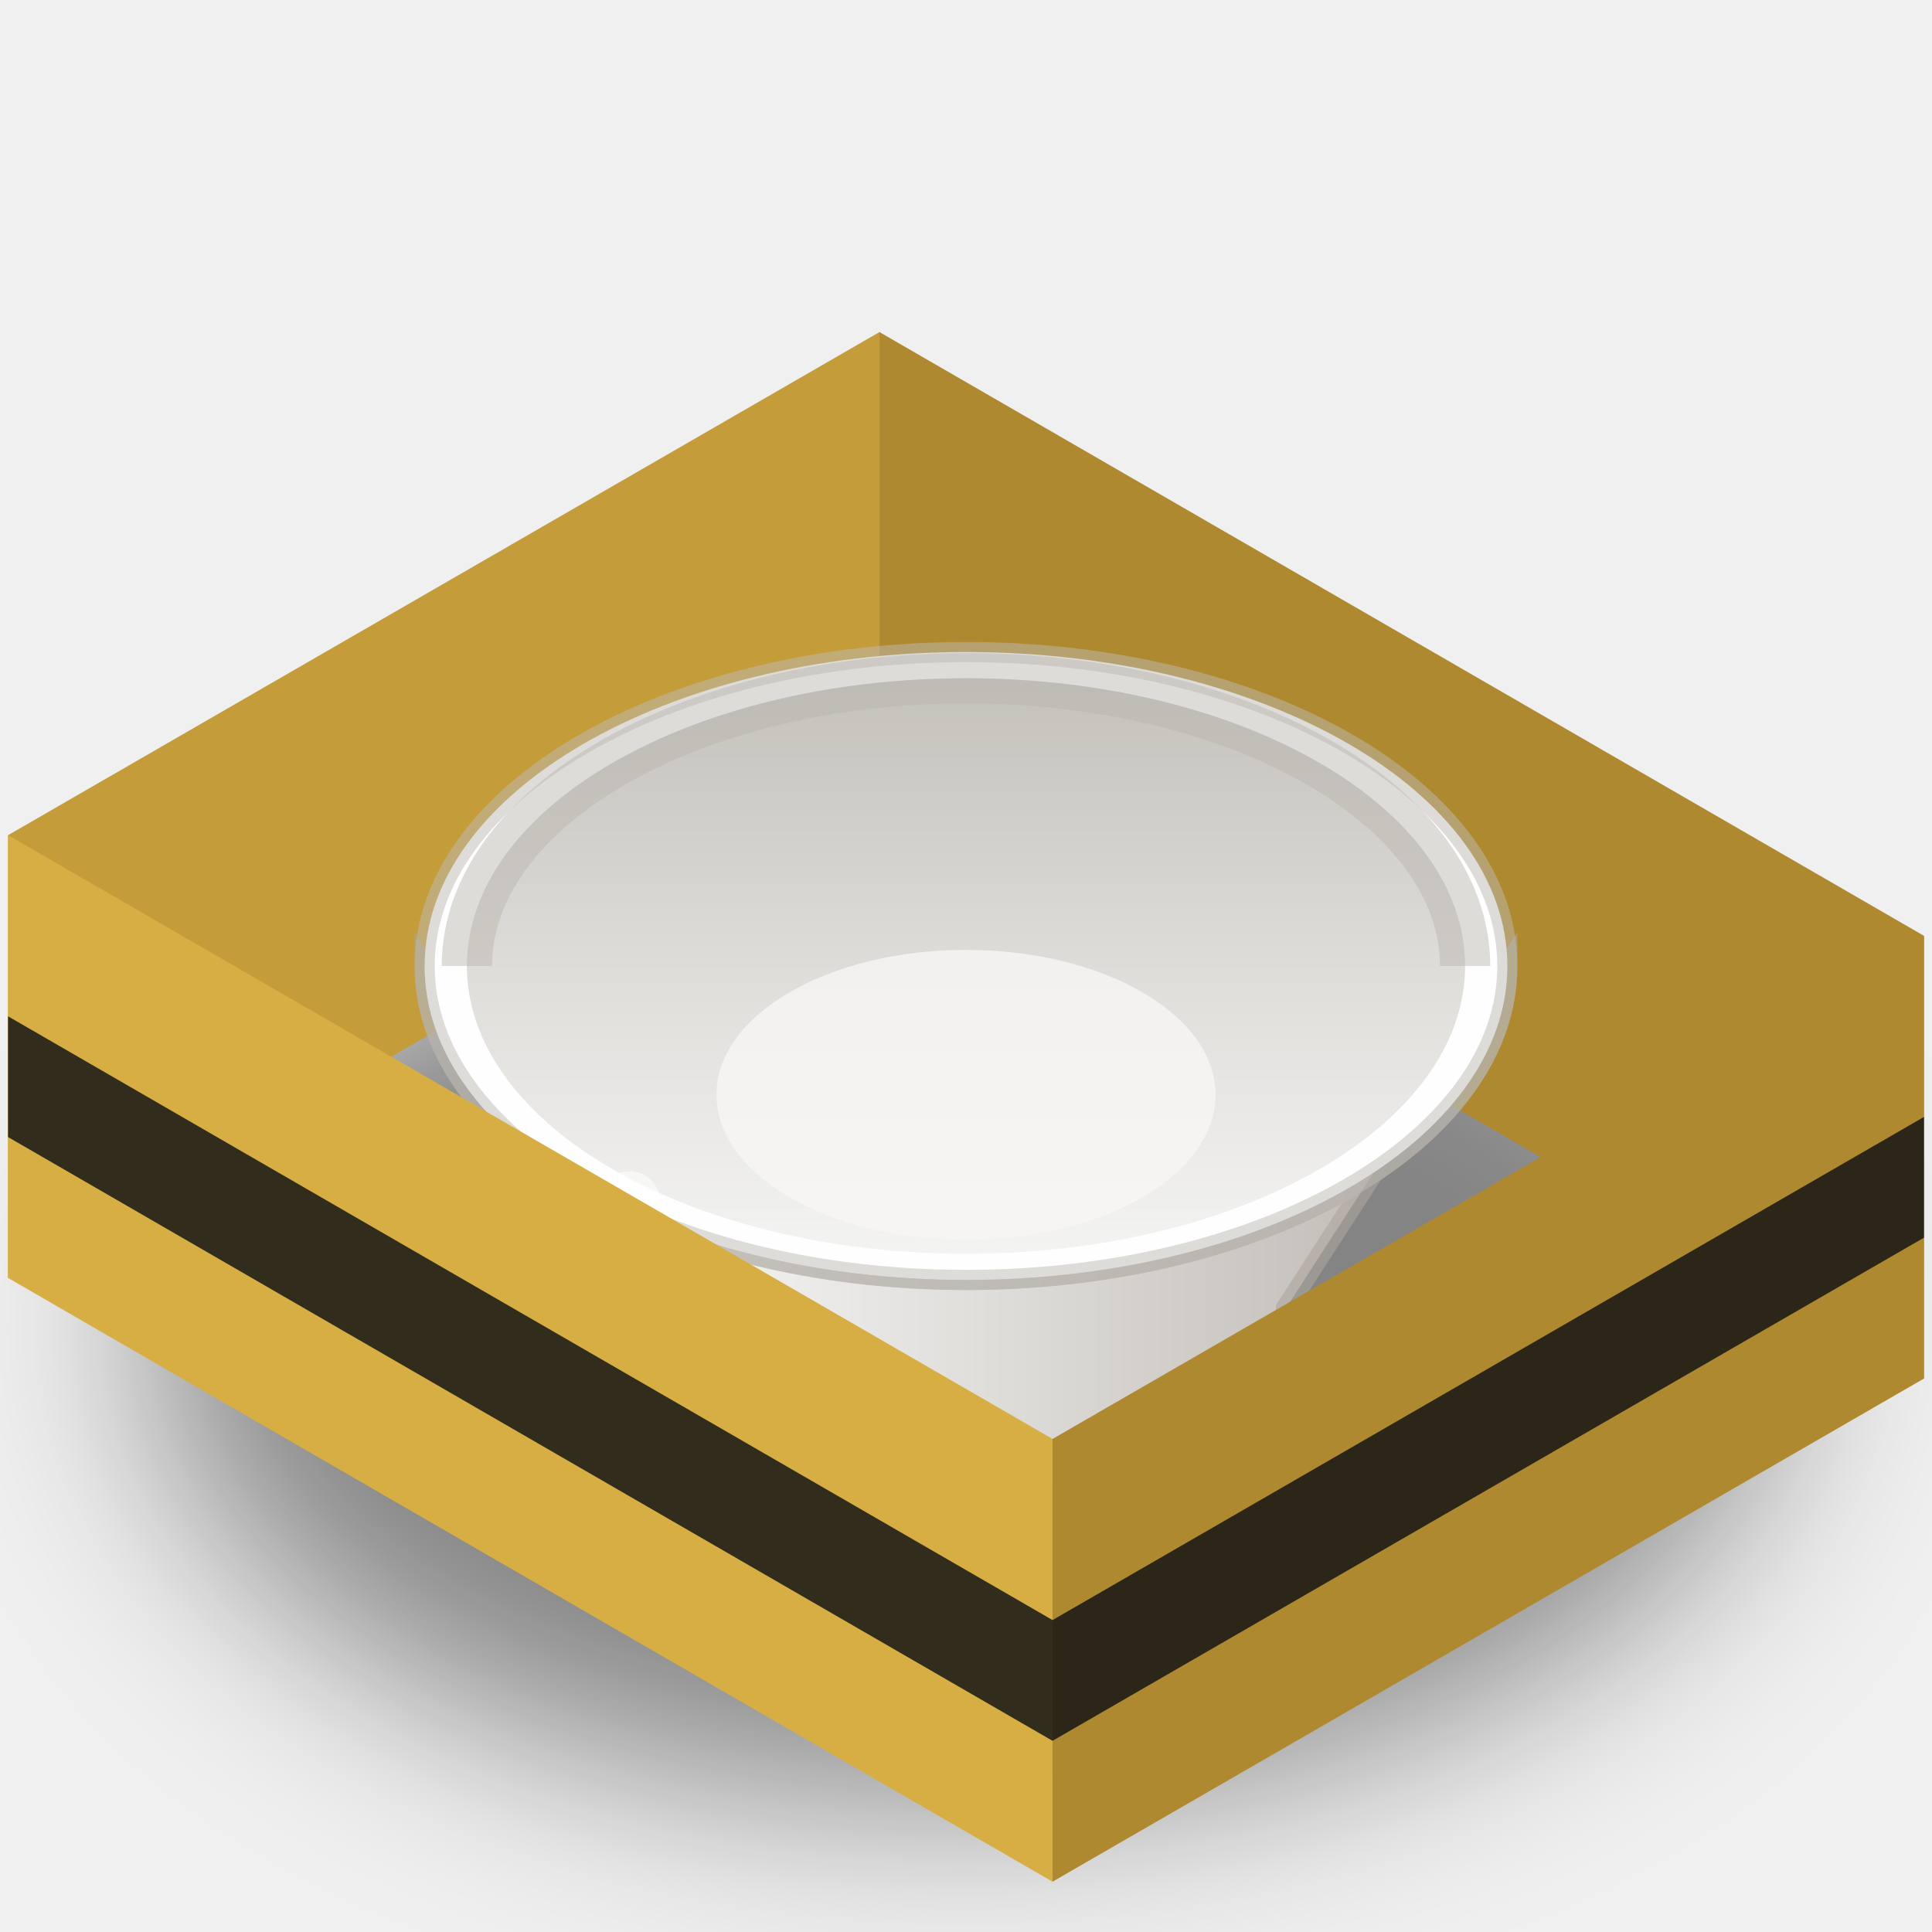
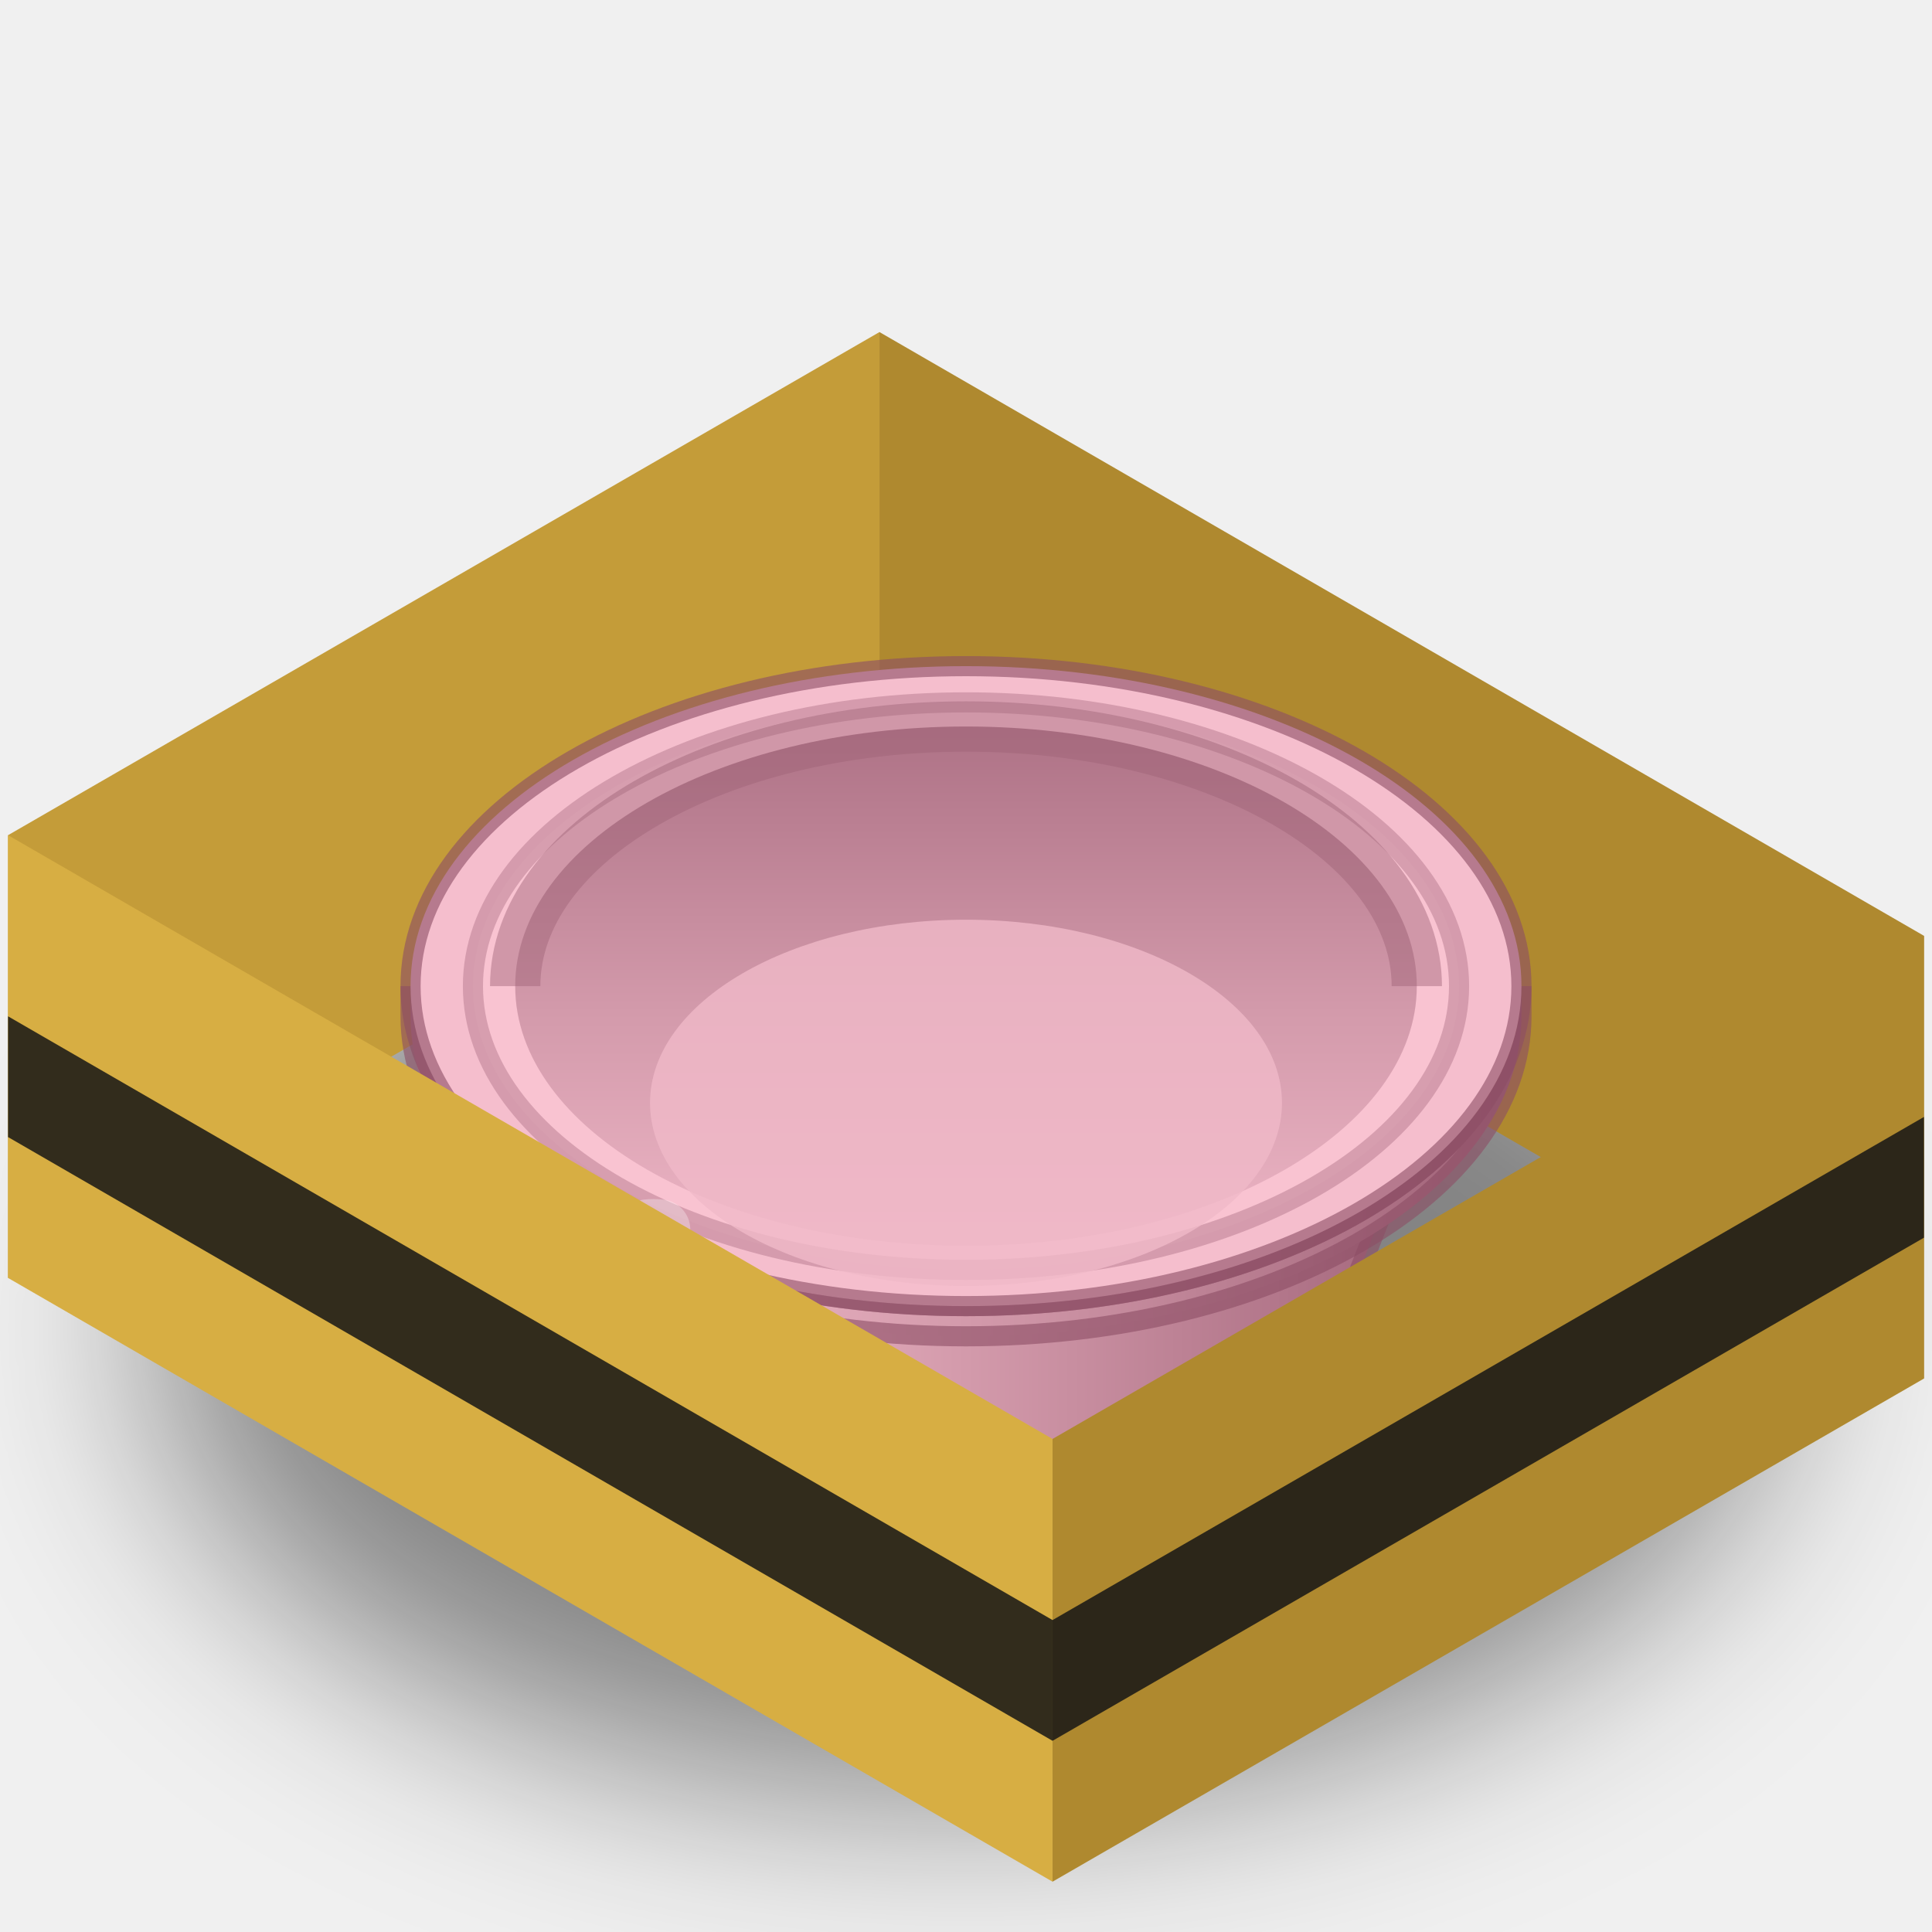
<svg xmlns="http://www.w3.org/2000/svg" viewBox="0 0 96 96" role="img" aria-label="격리">
  <defs>
    <filter id="ic-crate-blur" x="-50%" y="-50%" width="200%" height="200%">
      <feGaussianBlur stdDeviation="5" />
    </filter>
    <filter id="ic-crate-soft" x="-50%" y="-50%" width="200%" height="200%">
      <feGaussianBlur stdDeviation="2" />
    </filter>
    <linearGradient id="ic-crate-g1" x1="0" y1="0" x2="1" y2="0">
-       <stop offset="0" stop-color="#dcdad6" />
-       <stop offset="0.22" stop-color="#f6f5f4" />
-       <stop offset="0.5" stop-color="#e1dfdc" />
-       <stop offset="0.82" stop-color="#c7c3be" />
-       <stop offset="1" stop-color="#b9b5ad" />
+       <stop offset="0" stop-color="#cd94a5" />
+       <stop offset="0.22" stop-color="#efb8c7" />
+       <stop offset="0.5" stop-color="#d39aab" />
+       <stop offset="0.82" stop-color="#b2768a" />
+       <stop offset="1" stop-color="#9f6277" />
    </linearGradient>
-     <linearGradient id="ic-crate-g2" x1="0" y1="0" x2="0" y2="1">
-       <stop offset="0" stop-color="#c4c1bb" />
-       <stop offset="0.55" stop-color="#e1dfdc" />
-       <stop offset="1" stop-color="#f3f3f1" />
+     <linearGradient id="ic-crate-g2" x1="0" y1="0" x2="1" y2="0">
+       <stop offset="0" stop-color="#cd94a5" />
+       <stop offset="0.22" stop-color="#efb8c7" />
+       <stop offset="0.5" stop-color="#d39aab" />
+       <stop offset="0.82" stop-color="#b2768a" />
+       <stop offset="1" stop-color="#9f6277" />
+     </linearGradient>
+     <linearGradient id="ic-crate-g3" x1="0" y1="0" x2="1" y2="0">
+       <stop offset="0" stop-color="#cd94a5" />
+       <stop offset="0.22" stop-color="#efb8c7" />
+       <stop offset="0.5" stop-color="#d39aab" />
+       <stop offset="0.82" stop-color="#b2768a" />
+       <stop offset="1" stop-color="#9f6277" />
+     </linearGradient>
+     <linearGradient id="ic-crate-g4" x1="0" y1="0" x2="0" y2="1">
+       <stop offset="0" stop-color="#ae7286" />
+       <stop offset="0.55" stop-color="#d39aab" />
+       <stop offset="1" stop-color="#ecb4c4" />
    </linearGradient>
  </defs>
  <ellipse cx="48.0" cy="66.0" rx="40.4" ry="23.3" fill="#000" fill-opacity="0.45" filter="url(#ic-crate-blur)" />
  <polygon points="43.7,38.5 95.6,68.5 95.6,46.5 43.7,16.5" fill="#af892f" />
  <polygon points="43.7,38.5 0.4,63.5 0.4,41.5 43.7,16.5" fill="#c49c39" />
-   <path d="M32.1 65.0 A15.9 9.2 0 0 0 63.9 65.0 L74.9 48.0 A26.9 15.6 0 0 1 21.1 48.0 Z" fill="url(#ic-crate-g1)" stroke="#aba69d" stroke-width="1" stroke-opacity=".6" />
-   <ellipse cx="48.0" cy="48.0" rx="26.9" ry="15.6" fill="#fefefe" stroke="#bfbbb4" stroke-width="1" stroke-opacity=".5" />
-   <ellipse cx="48.0" cy="48.0" rx="24.8" ry="14.3" fill="url(#ic-crate-g2)" />
-   <ellipse cx="48.0" cy="54.4" rx="12.4" ry="7.2" fill="#f7f6f5" fill-opacity=".8" />
-   <path d="M23.2 48.0 A24.8 14.3 0 0 1 72.8 48.0" fill="none" stroke="#b9b5ad" stroke-width="2.5" stroke-opacity=".45" />
-   <path d="M31.3 59.7 Q28.3 60.5 33.3 67.0" stroke="#fff" stroke-opacity=".55" stroke-width="3" fill="none" stroke-linecap="round" />
+   <path d="M35.8 65.0 A12.2 7.1 0 0 0 60.2 65.0 L61.5 63.0 A13.5 7.8 0 0 1 34.5 63.0 Z" fill="url(#ic-crate-g1)" stroke="#8d4e65" stroke-width="1" stroke-opacity=".6" />
+   <path d="M28.4 63.0 A19.6 11.3 0 0 0 67.6 63.0 L72.5 50.5 A24.5 14.1 0 0 1 23.5 50.5 Z" fill="url(#ic-crate-g2)" stroke="#8d4e65" stroke-width="1" stroke-opacity=".6" />
+   <path d="M20.4 50.5 A27.6 15.9 0 0 0 75.6 50.5 L75.6 49.0 A27.6 15.9 0 0 1 20.4 49.0 Z" fill="url(#ic-crate-g3)" stroke="#8d4e65" stroke-width="1" stroke-opacity=".6" />
+   <ellipse cx="48.0" cy="49.0" rx="27.6" ry="15.9" fill="#f5becd" stroke="#8d4e65" stroke-width="1" stroke-opacity=".6" />
+   <ellipse cx="48.0" cy="49.0" rx="24.5" ry="14.1" fill="#f9c3d1" stroke="#ae7286" stroke-width="1" stroke-opacity=".45" />
+   <ellipse cx="48.0" cy="49.0" rx="22.4" ry="12.9" fill="url(#ic-crate-g4)" />
+   <ellipse cx="48.0" cy="54.8" rx="15.7" ry="9.1" fill="#f0b9c8" fill-opacity=".8" />
+   <path d="M25.6 49.0 A22.4 12.9 0 0 1 70.4 49.0" fill="none" stroke="#9f6277" stroke-width="2.5" stroke-opacity=".45" />
+   <path d="M32.8 61.1 Q29.8 60.8 34.8 65.0" stroke="#fff" stroke-opacity="0.3" stroke-width="3" fill="none" stroke-linecap="round" />
  <polygon points="0.4,63.5 52.3,93.5 52.3,71.5 0.4,41.5" fill="#d7ae43" />
  <polygon points="95.6,68.5 52.3,93.5 52.3,71.5 95.6,46.5" fill="#af892f" />
  <polygon points="0.4,56.5 52.3,86.5 52.3,80.5 0.4,50.5" fill="#161616" fill-opacity=".85" />
  <polygon points="95.6,61.5 52.3,86.5 52.3,80.5 95.6,55.5" fill="#161616" fill-opacity=".85" />
</svg>
